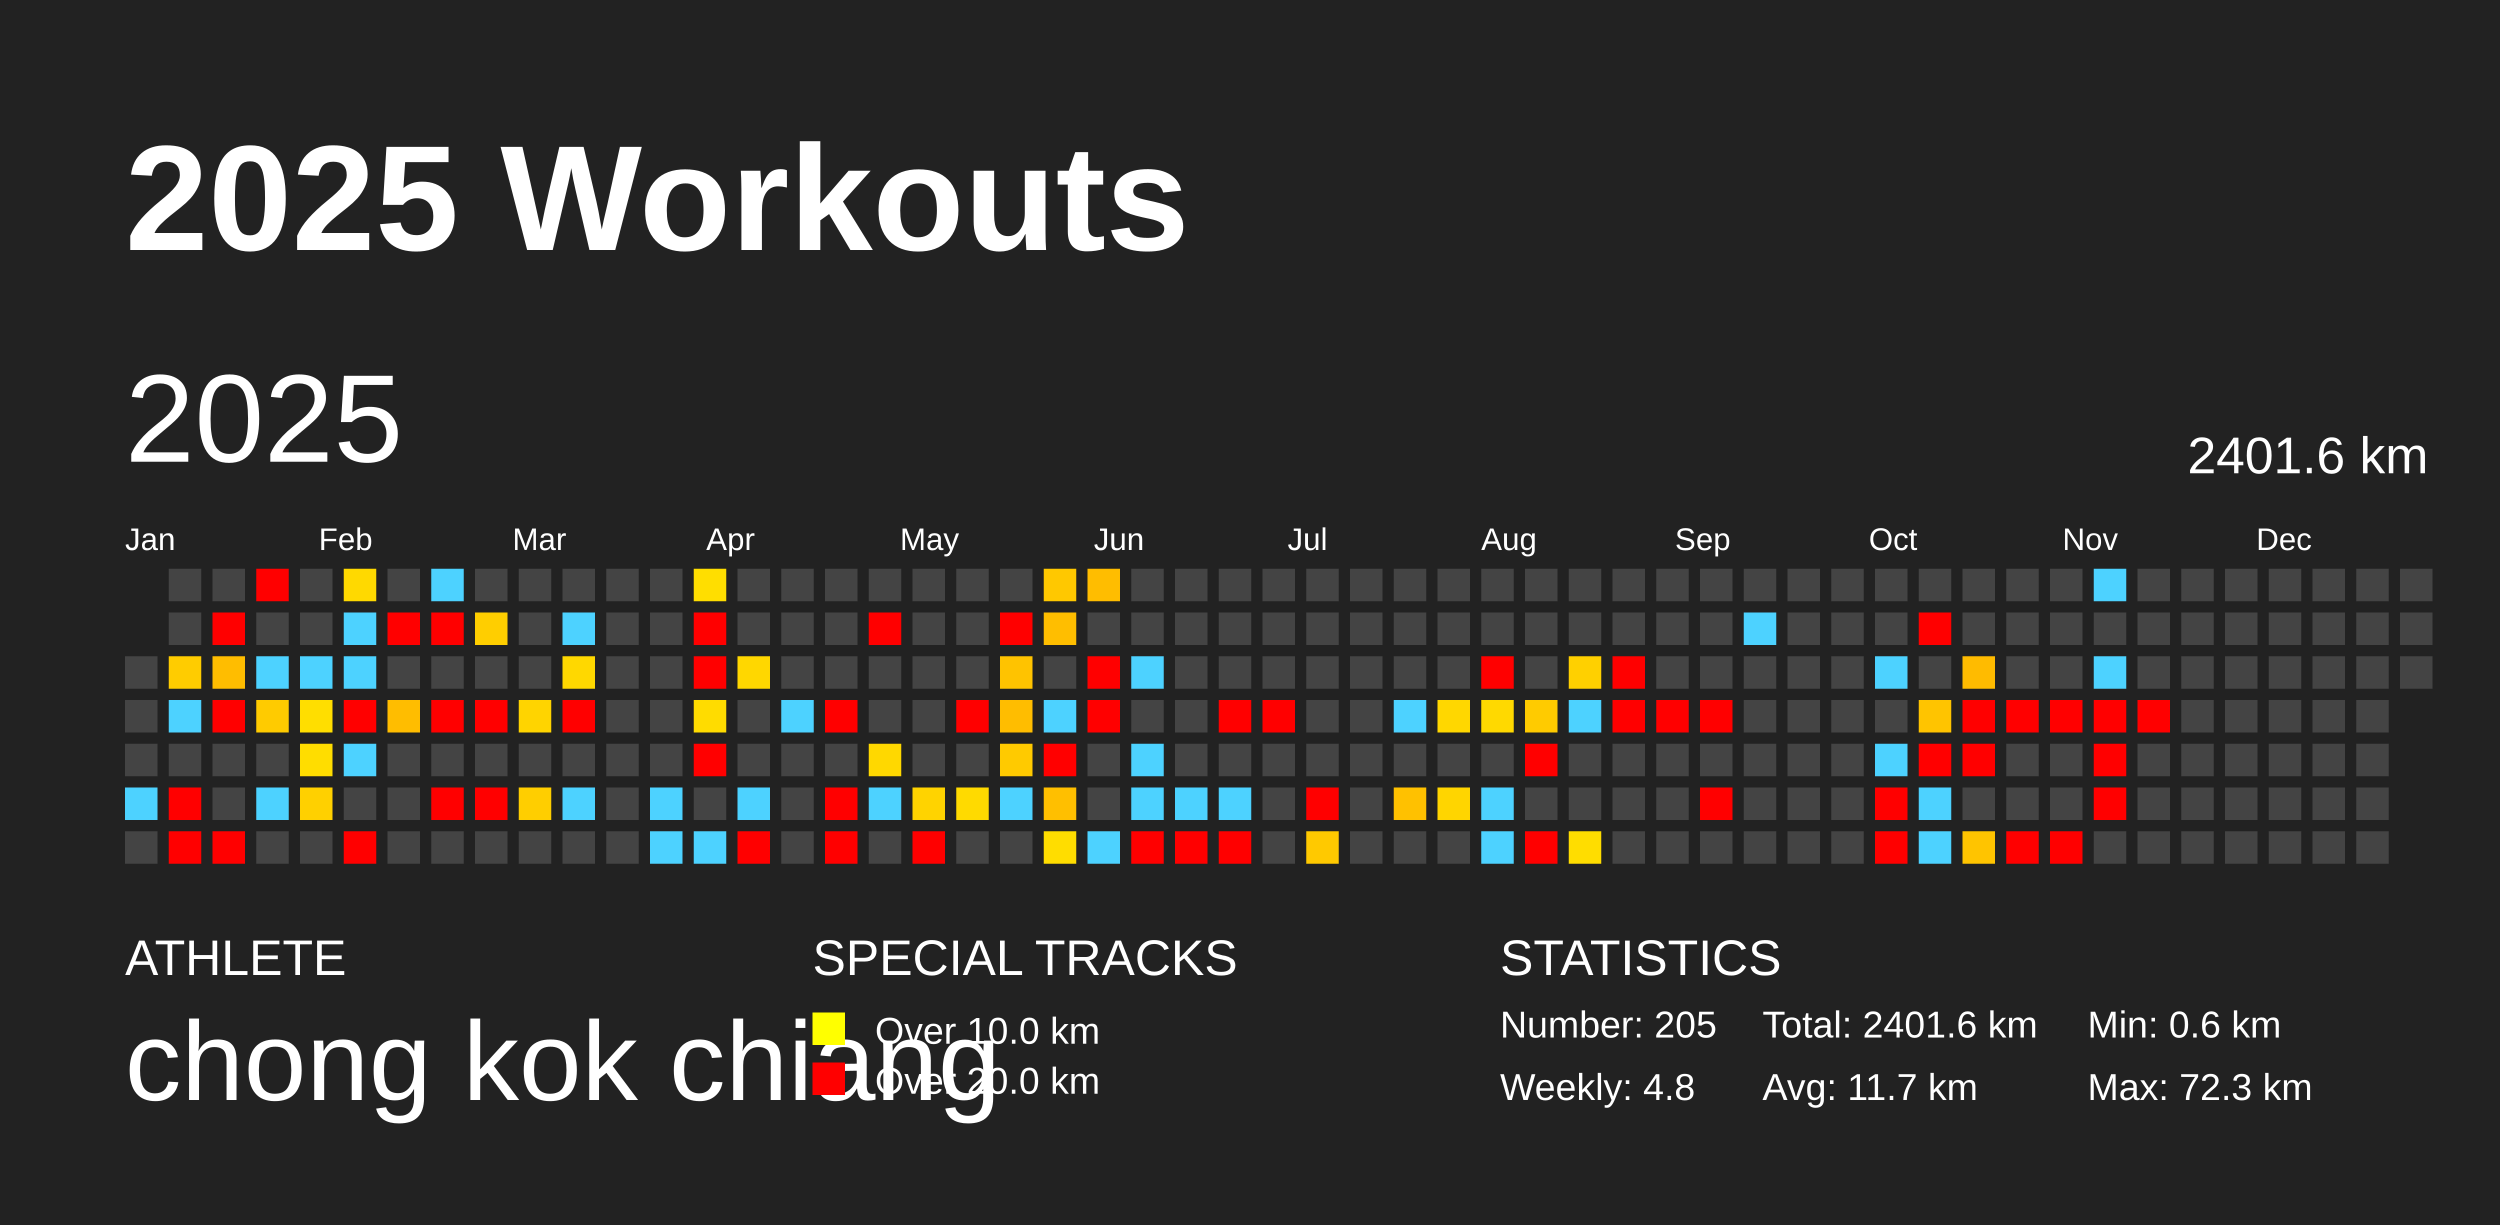
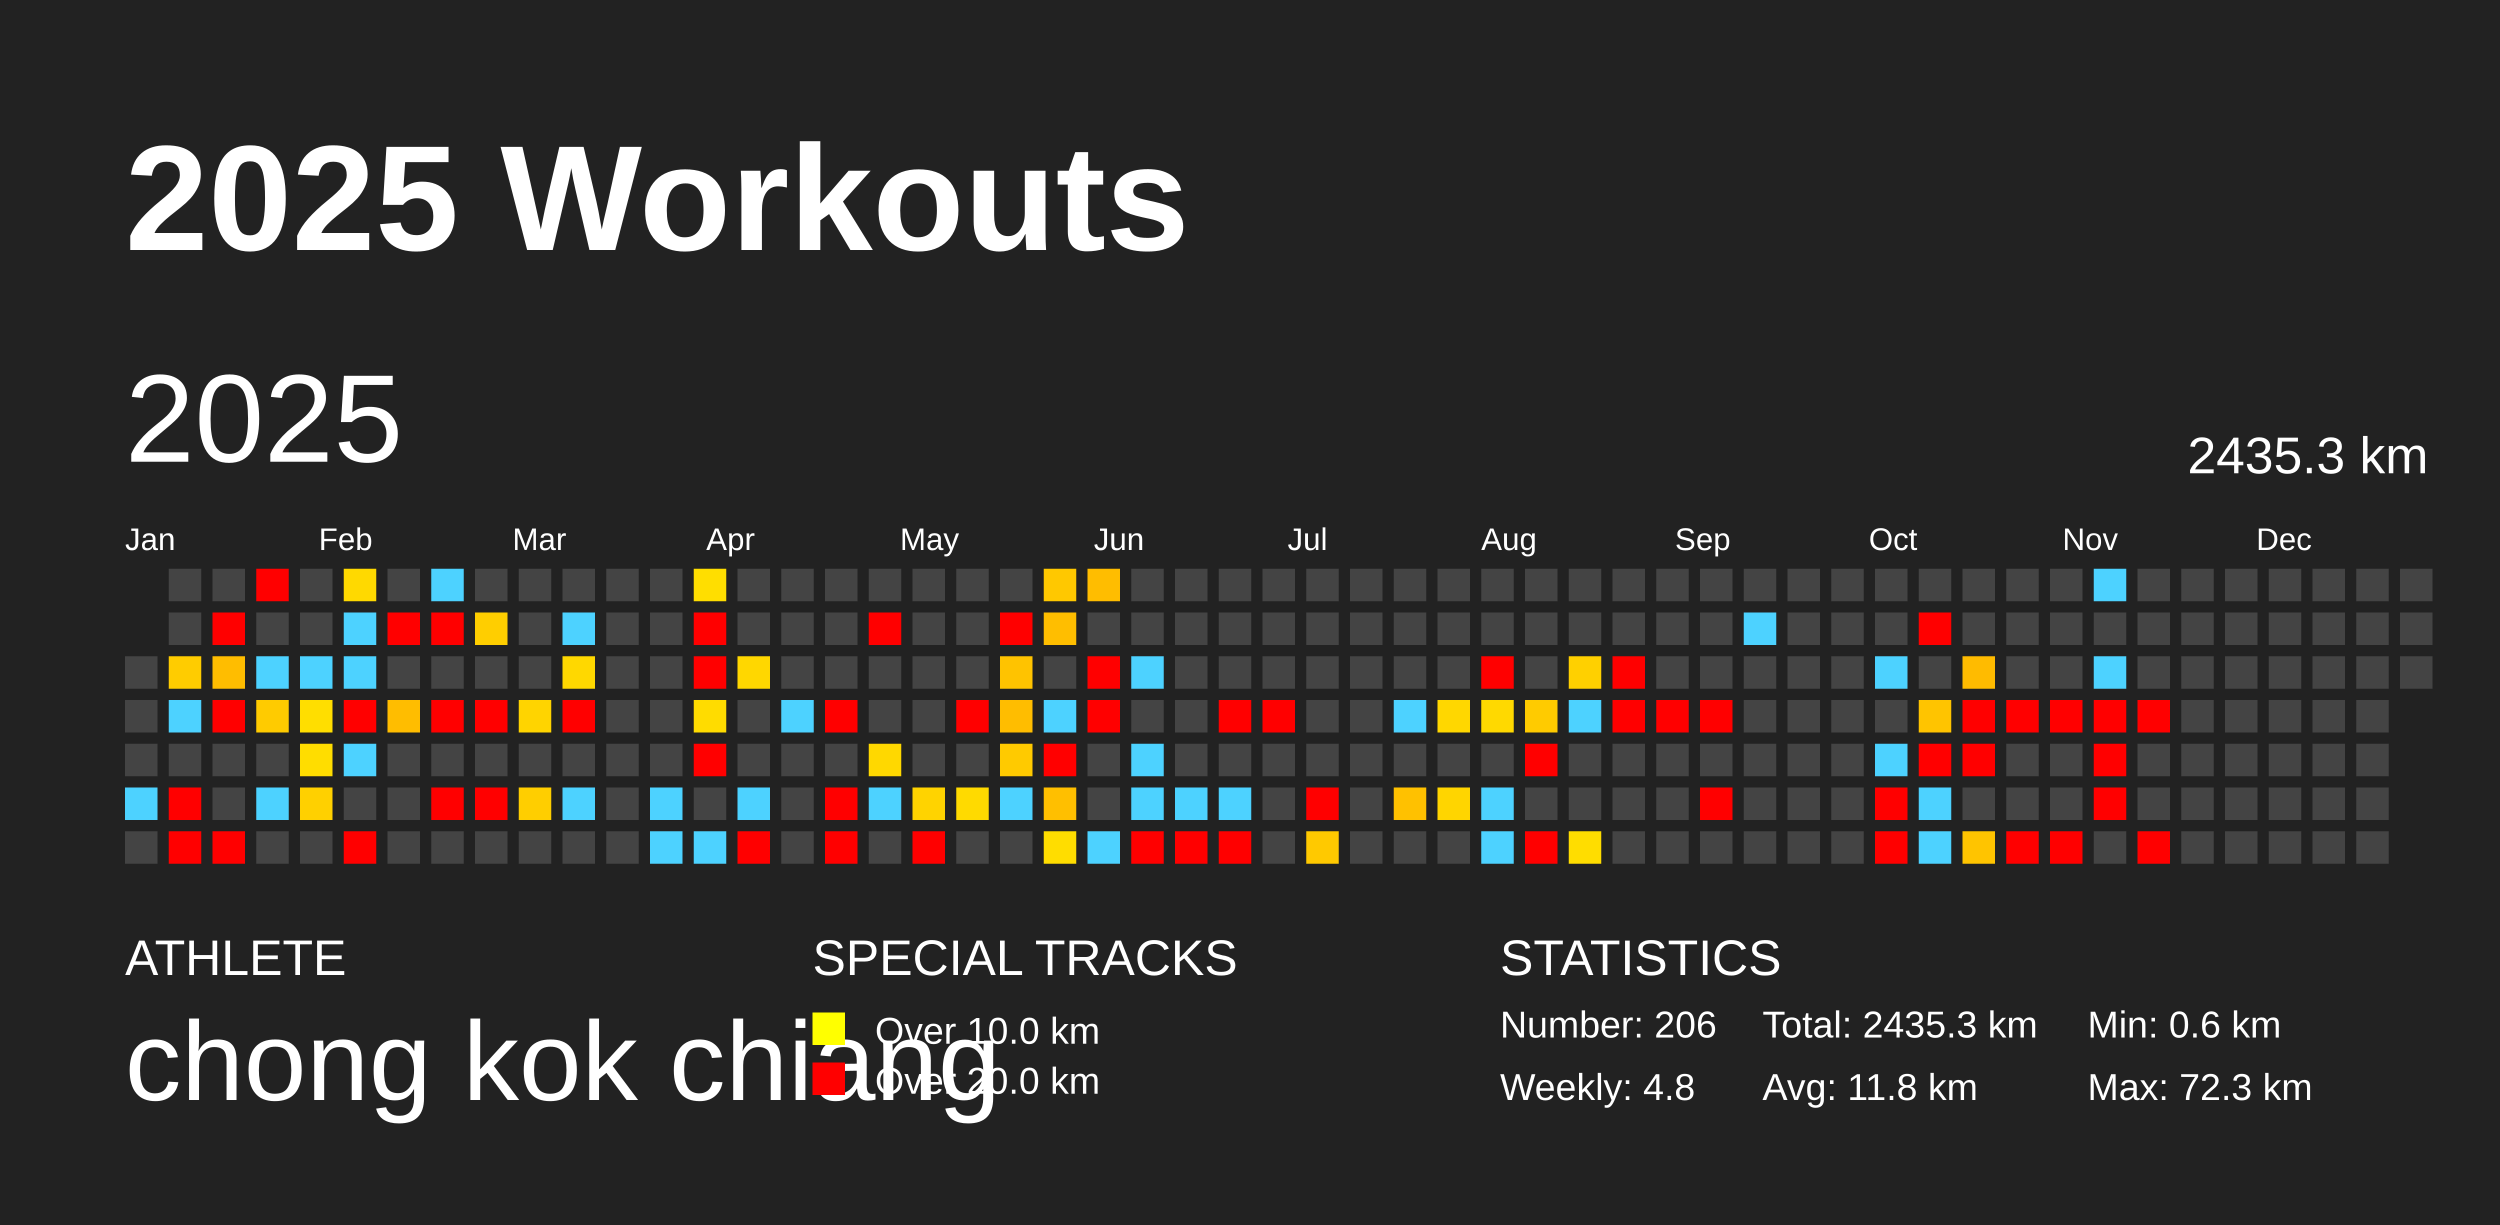
<svg xmlns="http://www.w3.org/2000/svg" baseProfile="full" height="98mm" version="1.1" viewBox="0,0,200,98" width="200mm">
  <defs />
  <rect fill="#222222" height="98" width="200" x="0" y="0" />
  <text fill="#FFFFFF" style="font-size:12px; font-family:Arial; font-weight:bold;" x="10" y="20">2025 Workouts</text>
  <text fill="#FFFFFF" style="font-size:4px; font-family:Arial" x="10" y="78">ATHLETE</text>
  <text fill="#FFFFFF" style="font-size:9px; font-family:Arial" x="10" y="88">chong kok chiang</text>
  <text fill="#FFFFFF" style="font-size:4px; font-family:Arial" x="65" y="78">SPECIAL TRACKS</text>
  <rect fill="yellow" height="2.6" width="2.6" x="65" y="81" />
  <text fill="#FFFFFF" style="font-size:3px; font-family:Arial" x="70" y="83.5">Over 10.0 km</text>
  <rect fill="red" height="2.6" width="2.6" x="65" y="85" />
  <text fill="#FFFFFF" style="font-size:3px; font-family:Arial" x="70" y="87.5">Over 20.0 km</text>
  <text fill="#FFFFFF" style="font-size:4px; font-family:Arial" x="120" y="78">STATISTICS</text>
-   <text fill="#FFFFFF" style="font-size:3px; font-family:Arial" x="120" y="83">Number: 205</text>
+   <text fill="#FFFFFF" style="font-size:3px; font-family:Arial" x="120" y="83">Number: 206</text>
  <text fill="#FFFFFF" style="font-size:3px; font-family:Arial" x="120" y="88">Weekly: 4.8</text>
-   <text fill="#FFFFFF" style="font-size:3px; font-family:Arial" x="141" y="83">Total: 2401.6 km</text>
-   <text fill="#FFFFFF" style="font-size:3px; font-family:Arial" x="141" y="88">Avg: 11.7 km</text>
+   <text fill="#FFFFFF" style="font-size:3px; font-family:Arial" x="141" y="83">Total: 2435.3 km</text>
+   <text fill="#FFFFFF" style="font-size:3px; font-family:Arial" x="141" y="88">Avg: 11.8 km</text>
  <text fill="#FFFFFF" style="font-size:3px; font-family:Arial" x="167" y="83">Min: 0.6 km</text>
  <text fill="#FFFFFF" style="font-size:3px; font-family:Arial" x="167" y="88">Max: 72.3 km</text>
  <text dominant-baseline="hanging" fill="#FFFFFF" style="font-size:10.0px; font-family:Arial;" x="10" y="30">2025</text>
-   <text dominant-baseline="hanging" fill="#FFFFFF" style="font-size:4.125px; font-family:Arial;" x="175" y="35">2401.6 km</text>
+   <text dominant-baseline="hanging" fill="#FFFFFF" style="font-size:4.125px; font-family:Arial;" x="175" y="35">2435.3 km</text>
  <text fill="#FFFFFF" style="font-size:2.5px; font-family:Arial" x="10.0" y="44">Jan</text>
  <text fill="#FFFFFF" style="font-size:2.5px; font-family:Arial" x="25.5" y="44">Feb</text>
  <text fill="#FFFFFF" style="font-size:2.5px; font-family:Arial" x="41.0" y="44">Mar</text>
  <text fill="#FFFFFF" style="font-size:2.5px; font-family:Arial" x="56.5" y="44">Apr</text>
  <text fill="#FFFFFF" style="font-size:2.5px; font-family:Arial" x="72.0" y="44">May</text>
  <text fill="#FFFFFF" style="font-size:2.5px; font-family:Arial" x="87.5" y="44">Jun</text>
  <text fill="#FFFFFF" style="font-size:2.5px; font-family:Arial" x="103.0" y="44">Jul</text>
  <text fill="#FFFFFF" style="font-size:2.5px; font-family:Arial" x="118.5" y="44">Aug</text>
  <text fill="#FFFFFF" style="font-size:2.5px; font-family:Arial" x="134.0" y="44">Sep</text>
  <text fill="#FFFFFF" style="font-size:2.5px; font-family:Arial" x="149.5" y="44">Oct</text>
  <text fill="#FFFFFF" style="font-size:2.5px; font-family:Arial" x="165.0" y="44">Nov</text>
  <text fill="#FFFFFF" style="font-size:2.5px; font-family:Arial" x="180.5" y="44">Dec</text>
  <rect fill="#444444" height="2.6" width="2.6" x="10.0" y="52.5" />
  <rect fill="#444444" height="2.6" width="2.6" x="10.0" y="56.0" />
  <rect fill="#444444" height="2.6" width="2.6" x="10.0" y="59.5" />
  <rect fill="#4dd2ff" height="2.6" width="2.6" x="10.0" y="63.0" />
  <rect fill="#444444" height="2.6" width="2.6" x="10.0" y="66.5" />
  <rect fill="#444444" height="2.6" width="2.6" x="13.5" y="45.5" />
  <rect fill="#444444" height="2.6" width="2.6" x="13.5" y="49.0" />
  <rect fill="#ffcc00" height="2.6" width="2.6" x="13.5" y="52.5" />
  <rect fill="#4dd2ff" height="2.6" width="2.6" x="13.5" y="56.0" />
  <rect fill="#444444" height="2.6" width="2.6" x="13.5" y="59.5" />
  <rect fill="red" height="2.6" width="2.6" x="13.5" y="63.0" />
  <rect fill="red" height="2.6" width="2.6" x="13.5" y="66.5" />
  <rect fill="#444444" height="2.6" width="2.6" x="17.0" y="45.5" />
  <rect fill="red" height="2.6" width="2.6" x="17.0" y="49.0" />
  <rect fill="#ffbd00" height="2.6" width="2.6" x="17.0" y="52.5" />
  <rect fill="red" height="2.6" width="2.6" x="17.0" y="56.0" />
  <rect fill="#444444" height="2.6" width="2.6" x="17.0" y="59.5" />
  <rect fill="#444444" height="2.6" width="2.6" x="17.0" y="63.0" />
  <rect fill="red" height="2.6" width="2.6" x="17.0" y="66.5" />
  <rect fill="red" height="2.6" width="2.6" x="20.5" y="45.5" />
  <rect fill="#444444" height="2.6" width="2.6" x="20.5" y="49.0" />
  <rect fill="#4dd2ff" height="2.6" width="2.6" x="20.5" y="52.5" />
  <rect fill="#ffcb00" height="2.6" width="2.6" x="20.5" y="56.0" />
  <rect fill="#444444" height="2.6" width="2.6" x="20.5" y="59.5" />
  <rect fill="#4dd2ff" height="2.6" width="2.6" x="20.5" y="63.0" />
  <rect fill="#444444" height="2.6" width="2.6" x="20.5" y="66.5" />
  <rect fill="#444444" height="2.6" width="2.6" x="24.0" y="45.5" />
  <rect fill="#444444" height="2.6" width="2.6" x="24.0" y="49.0" />
  <rect fill="#4dd2ff" height="2.6" width="2.6" x="24.0" y="52.5" />
  <rect fill="#ffde00" height="2.6" width="2.6" x="24.0" y="56.0" />
  <rect fill="#ffdd00" height="2.6" width="2.6" x="24.0" y="59.5" />
  <rect fill="#ffd000" height="2.6" width="2.6" x="24.0" y="63.0" />
  <rect fill="#444444" height="2.6" width="2.6" x="24.0" y="66.5" />
  <rect fill="#ffd900" height="2.6" width="2.6" x="27.5" y="45.5" />
  <rect fill="#4dd2ff" height="2.6" width="2.6" x="27.5" y="49.0" />
  <rect fill="#4dd2ff" height="2.6" width="2.6" x="27.5" y="52.5" />
  <rect fill="red" height="2.6" width="2.6" x="27.5" y="56.0" />
  <rect fill="#4dd2ff" height="2.6" width="2.6" x="27.5" y="59.5" />
  <rect fill="#444444" height="2.6" width="2.6" x="27.5" y="63.0" />
  <rect fill="red" height="2.6" width="2.6" x="27.5" y="66.5" />
  <rect fill="#444444" height="2.6" width="2.6" x="31.0" y="45.5" />
  <rect fill="red" height="2.6" width="2.6" x="31.0" y="49.0" />
  <rect fill="#444444" height="2.6" width="2.6" x="31.0" y="52.5" />
  <rect fill="#ffbd00" height="2.6" width="2.6" x="31.0" y="56.0" />
  <rect fill="#444444" height="2.6" width="2.6" x="31.0" y="59.5" />
  <rect fill="#444444" height="2.6" width="2.6" x="31.0" y="63.0" />
  <rect fill="#444444" height="2.6" width="2.6" x="31.0" y="66.5" />
  <rect fill="#4dd2ff" height="2.6" width="2.6" x="34.5" y="45.5" />
  <rect fill="red" height="2.6" width="2.6" x="34.5" y="49.0" />
  <rect fill="#444444" height="2.6" width="2.6" x="34.5" y="52.5" />
  <rect fill="red" height="2.6" width="2.6" x="34.5" y="56.0" />
  <rect fill="#444444" height="2.6" width="2.6" x="34.5" y="59.5" />
  <rect fill="red" height="2.6" width="2.6" x="34.5" y="63.0" />
  <rect fill="#444444" height="2.6" width="2.6" x="34.5" y="66.5" />
  <rect fill="#444444" height="2.6" width="2.6" x="38.0" y="45.5" />
  <rect fill="#ffce00" height="2.6" width="2.6" x="38.0" y="49.0" />
  <rect fill="#444444" height="2.6" width="2.6" x="38.0" y="52.5" />
  <rect fill="red" height="2.6" width="2.6" x="38.0" y="56.0" />
  <rect fill="#444444" height="2.6" width="2.6" x="38.0" y="59.5" />
  <rect fill="red" height="2.6" width="2.6" x="38.0" y="63.0" />
  <rect fill="#444444" height="2.6" width="2.6" x="38.0" y="66.5" />
  <rect fill="#444444" height="2.6" width="2.6" x="41.5" y="45.5" />
  <rect fill="#444444" height="2.6" width="2.6" x="41.5" y="49.0" />
  <rect fill="#444444" height="2.6" width="2.6" x="41.5" y="52.5" />
  <rect fill="#ffd400" height="2.6" width="2.6" x="41.5" y="56.0" />
  <rect fill="#444444" height="2.6" width="2.6" x="41.5" y="59.5" />
  <rect fill="#ffce00" height="2.6" width="2.6" x="41.5" y="63.0" />
  <rect fill="#444444" height="2.6" width="2.6" x="41.5" y="66.5" />
  <rect fill="#444444" height="2.6" width="2.6" x="45.0" y="45.5" />
  <rect fill="#4dd2ff" height="2.6" width="2.6" x="45.0" y="49.0" />
  <rect fill="#ffd800" height="2.6" width="2.6" x="45.0" y="52.5" />
  <rect fill="red" height="2.6" width="2.6" x="45.0" y="56.0" />
  <rect fill="#444444" height="2.6" width="2.6" x="45.0" y="59.5" />
  <rect fill="#4dd2ff" height="2.6" width="2.6" x="45.0" y="63.0" />
  <rect fill="#444444" height="2.6" width="2.6" x="45.0" y="66.5" />
  <rect fill="#444444" height="2.6" width="2.6" x="48.5" y="45.5" />
  <rect fill="#444444" height="2.6" width="2.6" x="48.5" y="49.0" />
  <rect fill="#444444" height="2.6" width="2.6" x="48.5" y="52.5" />
  <rect fill="#444444" height="2.6" width="2.6" x="48.5" y="56.0" />
  <rect fill="#444444" height="2.6" width="2.6" x="48.5" y="59.5" />
  <rect fill="#444444" height="2.6" width="2.6" x="48.5" y="63.0" />
  <rect fill="#444444" height="2.6" width="2.6" x="48.5" y="66.5" />
  <rect fill="#444444" height="2.6" width="2.6" x="52.0" y="45.5" />
  <rect fill="#444444" height="2.6" width="2.6" x="52.0" y="49.0" />
  <rect fill="#444444" height="2.6" width="2.6" x="52.0" y="52.5" />
  <rect fill="#444444" height="2.6" width="2.6" x="52.0" y="56.0" />
  <rect fill="#444444" height="2.6" width="2.6" x="52.0" y="59.5" />
  <rect fill="#4dd2ff" height="2.6" width="2.6" x="52.0" y="63.0" />
  <rect fill="#4dd2ff" height="2.6" width="2.6" x="52.0" y="66.5" />
  <rect fill="#ffde00" height="2.6" width="2.6" x="55.5" y="45.5" />
  <rect fill="red" height="2.6" width="2.6" x="55.5" y="49.0" />
  <rect fill="red" height="2.6" width="2.6" x="55.5" y="52.5" />
  <rect fill="#ffdc00" height="2.6" width="2.6" x="55.5" y="56.0" />
  <rect fill="red" height="2.6" width="2.6" x="55.5" y="59.5" />
  <rect fill="#444444" height="2.6" width="2.6" x="55.5" y="63.0" />
  <rect fill="#4dd2ff" height="2.6" width="2.6" x="55.5" y="66.5" />
  <rect fill="#444444" height="2.6" width="2.6" x="59.0" y="45.5" />
  <rect fill="#444444" height="2.6" width="2.6" x="59.0" y="49.0" />
  <rect fill="#ffd700" height="2.6" width="2.6" x="59.0" y="52.5" />
  <rect fill="#444444" height="2.6" width="2.6" x="59.0" y="56.0" />
  <rect fill="#444444" height="2.6" width="2.6" x="59.0" y="59.5" />
  <rect fill="#4dd2ff" height="2.6" width="2.6" x="59.0" y="63.0" />
  <rect fill="red" height="2.6" width="2.6" x="59.0" y="66.5" />
  <rect fill="#444444" height="2.6" width="2.6" x="62.5" y="45.5" />
  <rect fill="#444444" height="2.6" width="2.6" x="62.5" y="49.0" />
  <rect fill="#444444" height="2.6" width="2.6" x="62.5" y="52.5" />
  <rect fill="#4dd2ff" height="2.6" width="2.6" x="62.5" y="56.0" />
  <rect fill="#444444" height="2.6" width="2.6" x="62.5" y="59.5" />
  <rect fill="#444444" height="2.6" width="2.6" x="62.5" y="63.0" />
  <rect fill="#444444" height="2.6" width="2.6" x="62.5" y="66.5" />
  <rect fill="#444444" height="2.6" width="2.6" x="66.0" y="45.5" />
  <rect fill="#444444" height="2.6" width="2.6" x="66.0" y="49.0" />
  <rect fill="#444444" height="2.6" width="2.6" x="66.0" y="52.5" />
  <rect fill="red" height="2.6" width="2.6" x="66.0" y="56.0" />
  <rect fill="#444444" height="2.6" width="2.6" x="66.0" y="59.5" />
  <rect fill="red" height="2.6" width="2.6" x="66.0" y="63.0" />
  <rect fill="red" height="2.6" width="2.6" x="66.0" y="66.5" />
  <rect fill="#444444" height="2.6" width="2.6" x="69.5" y="45.5" />
  <rect fill="red" height="2.6" width="2.6" x="69.5" y="49.0" />
  <rect fill="#444444" height="2.6" width="2.6" x="69.5" y="52.5" />
  <rect fill="#444444" height="2.6" width="2.6" x="69.5" y="56.0" />
  <rect fill="#ffd800" height="2.6" width="2.6" x="69.5" y="59.5" />
  <rect fill="#4dd2ff" height="2.6" width="2.6" x="69.5" y="63.0" />
  <rect fill="#444444" height="2.6" width="2.6" x="69.5" y="66.5" />
  <rect fill="#444444" height="2.6" width="2.6" x="73.0" y="45.5" />
  <rect fill="#444444" height="2.6" width="2.6" x="73.0" y="49.0" />
  <rect fill="#444444" height="2.6" width="2.6" x="73.0" y="52.5" />
  <rect fill="#444444" height="2.6" width="2.6" x="73.0" y="56.0" />
  <rect fill="#444444" height="2.6" width="2.6" x="73.0" y="59.5" />
  <rect fill="#ffd300" height="2.6" width="2.6" x="73.0" y="63.0" />
  <rect fill="red" height="2.6" width="2.6" x="73.0" y="66.5" />
  <rect fill="#444444" height="2.6" width="2.6" x="76.5" y="45.5" />
  <rect fill="#444444" height="2.6" width="2.6" x="76.5" y="49.0" />
  <rect fill="#444444" height="2.6" width="2.6" x="76.5" y="52.5" />
  <rect fill="red" height="2.6" width="2.6" x="76.5" y="56.0" />
  <rect fill="#444444" height="2.6" width="2.6" x="76.5" y="59.5" />
  <rect fill="#ffda00" height="2.6" width="2.6" x="76.5" y="63.0" />
  <rect fill="#444444" height="2.6" width="2.6" x="76.5" y="66.5" />
  <rect fill="#444444" height="2.6" width="2.6" x="80.0" y="45.5" />
  <rect fill="red" height="2.6" width="2.6" x="80.0" y="49.0" />
  <rect fill="#ffc300" height="2.6" width="2.6" x="80.0" y="52.5" />
  <rect fill="#ffbd00" height="2.6" width="2.6" x="80.0" y="56.0" />
  <rect fill="#ffca00" height="2.6" width="2.6" x="80.0" y="59.5" />
  <rect fill="#4dd2ff" height="2.6" width="2.6" x="80.0" y="63.0" />
  <rect fill="#444444" height="2.6" width="2.6" x="80.0" y="66.5" />
  <rect fill="#ffc800" height="2.6" width="2.6" x="83.5" y="45.5" />
  <rect fill="#ffbe00" height="2.6" width="2.6" x="83.5" y="49.0" />
  <rect fill="#444444" height="2.6" width="2.6" x="83.5" y="52.5" />
  <rect fill="#4dd2ff" height="2.6" width="2.6" x="83.5" y="56.0" />
  <rect fill="red" height="2.6" width="2.6" x="83.5" y="59.5" />
  <rect fill="#ffbf00" height="2.6" width="2.6" x="83.5" y="63.0" />
  <rect fill="#ffdd00" height="2.6" width="2.6" x="83.5" y="66.5" />
  <rect fill="#ffbd00" height="2.6" width="2.6" x="87.0" y="45.5" />
  <rect fill="#444444" height="2.6" width="2.6" x="87.0" y="49.0" />
  <rect fill="red" height="2.6" width="2.6" x="87.0" y="52.5" />
  <rect fill="red" height="2.6" width="2.6" x="87.0" y="56.0" />
  <rect fill="#444444" height="2.6" width="2.6" x="87.0" y="59.5" />
  <rect fill="#444444" height="2.6" width="2.6" x="87.0" y="63.0" />
  <rect fill="#4dd2ff" height="2.6" width="2.6" x="87.0" y="66.5" />
  <rect fill="#444444" height="2.6" width="2.6" x="90.5" y="45.5" />
  <rect fill="#444444" height="2.6" width="2.6" x="90.5" y="49.0" />
  <rect fill="#4dd2ff" height="2.6" width="2.6" x="90.5" y="52.5" />
  <rect fill="#444444" height="2.6" width="2.6" x="90.5" y="56.0" />
  <rect fill="#4dd2ff" height="2.6" width="2.6" x="90.5" y="59.5" />
  <rect fill="#4dd2ff" height="2.6" width="2.6" x="90.5" y="63.0" />
  <rect fill="red" height="2.6" width="2.6" x="90.5" y="66.5" />
  <rect fill="#444444" height="2.6" width="2.6" x="94.0" y="45.5" />
  <rect fill="#444444" height="2.6" width="2.6" x="94.0" y="49.0" />
  <rect fill="#444444" height="2.6" width="2.6" x="94.0" y="52.5" />
  <rect fill="#444444" height="2.6" width="2.6" x="94.0" y="56.0" />
  <rect fill="#444444" height="2.6" width="2.6" x="94.0" y="59.5" />
  <rect fill="#4dd2ff" height="2.6" width="2.6" x="94.0" y="63.0" />
  <rect fill="red" height="2.6" width="2.6" x="94.0" y="66.5" />
  <rect fill="#444444" height="2.6" width="2.6" x="97.5" y="45.5" />
  <rect fill="#444444" height="2.6" width="2.6" x="97.5" y="49.0" />
  <rect fill="#444444" height="2.6" width="2.6" x="97.5" y="52.5" />
  <rect fill="red" height="2.6" width="2.6" x="97.5" y="56.0" />
  <rect fill="#444444" height="2.6" width="2.6" x="97.5" y="59.5" />
  <rect fill="#4dd2ff" height="2.6" width="2.6" x="97.5" y="63.0" />
  <rect fill="red" height="2.6" width="2.6" x="97.5" y="66.5" />
  <rect fill="#444444" height="2.6" width="2.6" x="101.0" y="45.5" />
  <rect fill="#444444" height="2.6" width="2.6" x="101.0" y="49.0" />
  <rect fill="#444444" height="2.6" width="2.6" x="101.0" y="52.5" />
  <rect fill="red" height="2.6" width="2.6" x="101.0" y="56.0" />
  <rect fill="#444444" height="2.6" width="2.6" x="101.0" y="59.5" />
  <rect fill="#444444" height="2.6" width="2.6" x="101.0" y="63.0" />
  <rect fill="#444444" height="2.6" width="2.6" x="101.0" y="66.5" />
  <rect fill="#444444" height="2.6" width="2.6" x="104.5" y="45.5" />
  <rect fill="#444444" height="2.6" width="2.6" x="104.5" y="49.0" />
  <rect fill="#444444" height="2.6" width="2.6" x="104.5" y="52.5" />
  <rect fill="#444444" height="2.6" width="2.6" x="104.5" y="56.0" />
  <rect fill="#444444" height="2.6" width="2.6" x="104.5" y="59.5" />
  <rect fill="red" height="2.6" width="2.6" x="104.5" y="63.0" />
  <rect fill="#ffc900" height="2.6" width="2.6" x="104.5" y="66.5" />
  <rect fill="#444444" height="2.6" width="2.6" x="108.0" y="45.5" />
  <rect fill="#444444" height="2.6" width="2.6" x="108.0" y="49.0" />
  <rect fill="#444444" height="2.6" width="2.6" x="108.0" y="52.5" />
  <rect fill="#444444" height="2.6" width="2.6" x="108.0" y="56.0" />
  <rect fill="#444444" height="2.6" width="2.6" x="108.0" y="59.5" />
  <rect fill="#444444" height="2.6" width="2.6" x="108.0" y="63.0" />
  <rect fill="#444444" height="2.6" width="2.6" x="108.0" y="66.5" />
  <rect fill="#444444" height="2.6" width="2.6" x="111.5" y="45.5" />
  <rect fill="#444444" height="2.6" width="2.6" x="111.5" y="49.0" />
  <rect fill="#444444" height="2.6" width="2.6" x="111.5" y="52.5" />
  <rect fill="#4dd2ff" height="2.6" width="2.6" x="111.5" y="56.0" />
  <rect fill="#444444" height="2.6" width="2.6" x="111.5" y="59.5" />
  <rect fill="#ffc100" height="2.6" width="2.6" x="111.5" y="63.0" />
  <rect fill="#444444" height="2.6" width="2.6" x="111.5" y="66.5" />
  <rect fill="#444444" height="2.6" width="2.6" x="115.0" y="45.5" />
  <rect fill="#444444" height="2.6" width="2.6" x="115.0" y="49.0" />
  <rect fill="#444444" height="2.6" width="2.6" x="115.0" y="52.5" />
  <rect fill="#ffd700" height="2.6" width="2.6" x="115.0" y="56.0" />
  <rect fill="#444444" height="2.6" width="2.6" x="115.0" y="59.5" />
  <rect fill="#ffd500" height="2.6" width="2.6" x="115.0" y="63.0" />
  <rect fill="#444444" height="2.6" width="2.6" x="115.0" y="66.5" />
  <rect fill="#444444" height="2.6" width="2.6" x="118.5" y="45.5" />
  <rect fill="#444444" height="2.6" width="2.6" x="118.5" y="49.0" />
  <rect fill="red" height="2.6" width="2.6" x="118.5" y="52.5" />
  <rect fill="#ffd900" height="2.6" width="2.6" x="118.5" y="56.0" />
  <rect fill="#444444" height="2.6" width="2.6" x="118.5" y="59.5" />
  <rect fill="#4dd2ff" height="2.6" width="2.6" x="118.5" y="63.0" />
  <rect fill="#4dd2ff" height="2.6" width="2.6" x="118.5" y="66.5" />
  <rect fill="#444444" height="2.6" width="2.6" x="122.0" y="45.5" />
  <rect fill="#444444" height="2.6" width="2.6" x="122.0" y="49.0" />
  <rect fill="#444444" height="2.6" width="2.6" x="122.0" y="52.5" />
  <rect fill="#ffcb00" height="2.6" width="2.6" x="122.0" y="56.0" />
  <rect fill="red" height="2.6" width="2.6" x="122.0" y="59.5" />
  <rect fill="#444444" height="2.6" width="2.6" x="122.0" y="63.0" />
  <rect fill="red" height="2.6" width="2.6" x="122.0" y="66.5" />
  <rect fill="#444444" height="2.6" width="2.6" x="125.5" y="45.5" />
  <rect fill="#444444" height="2.6" width="2.6" x="125.5" y="49.0" />
  <rect fill="#ffd000" height="2.6" width="2.6" x="125.5" y="52.5" />
  <rect fill="#4dd2ff" height="2.6" width="2.6" x="125.5" y="56.0" />
  <rect fill="#444444" height="2.6" width="2.6" x="125.5" y="59.5" />
  <rect fill="#444444" height="2.6" width="2.6" x="125.5" y="63.0" />
  <rect fill="#ffdd00" height="2.6" width="2.6" x="125.5" y="66.5" />
  <rect fill="#444444" height="2.6" width="2.6" x="129.0" y="45.5" />
  <rect fill="#444444" height="2.6" width="2.6" x="129.0" y="49.0" />
  <rect fill="red" height="2.6" width="2.6" x="129.0" y="52.5" />
  <rect fill="red" height="2.6" width="2.6" x="129.0" y="56.0" />
  <rect fill="#444444" height="2.6" width="2.6" x="129.0" y="59.5" />
  <rect fill="#444444" height="2.6" width="2.6" x="129.0" y="63.0" />
  <rect fill="#444444" height="2.6" width="2.6" x="129.0" y="66.5" />
  <rect fill="#444444" height="2.6" width="2.6" x="132.5" y="45.5" />
  <rect fill="#444444" height="2.6" width="2.6" x="132.5" y="49.0" />
  <rect fill="#444444" height="2.6" width="2.6" x="132.5" y="52.5" />
  <rect fill="red" height="2.6" width="2.6" x="132.5" y="56.0" />
  <rect fill="#444444" height="2.6" width="2.6" x="132.5" y="59.5" />
  <rect fill="#444444" height="2.6" width="2.6" x="132.5" y="63.0" />
  <rect fill="#444444" height="2.6" width="2.6" x="132.5" y="66.5" />
  <rect fill="#444444" height="2.6" width="2.6" x="136.0" y="45.5" />
  <rect fill="#444444" height="2.6" width="2.6" x="136.0" y="49.0" />
  <rect fill="#444444" height="2.6" width="2.6" x="136.0" y="52.5" />
  <rect fill="red" height="2.6" width="2.6" x="136.0" y="56.0" />
  <rect fill="#444444" height="2.6" width="2.6" x="136.0" y="59.5" />
  <rect fill="red" height="2.6" width="2.6" x="136.0" y="63.0" />
  <rect fill="#444444" height="2.6" width="2.6" x="136.0" y="66.5" />
  <rect fill="#444444" height="2.6" width="2.6" x="139.5" y="45.5" />
  <rect fill="#4dd2ff" height="2.6" width="2.6" x="139.5" y="49.0" />
  <rect fill="#444444" height="2.6" width="2.6" x="139.5" y="52.5" />
  <rect fill="#444444" height="2.6" width="2.6" x="139.5" y="56.0" />
  <rect fill="#444444" height="2.6" width="2.6" x="139.5" y="59.5" />
  <rect fill="#444444" height="2.6" width="2.6" x="139.5" y="63.0" />
  <rect fill="#444444" height="2.6" width="2.6" x="139.5" y="66.5" />
  <rect fill="#444444" height="2.6" width="2.6" x="143.0" y="45.5" />
  <rect fill="#444444" height="2.6" width="2.6" x="143.0" y="49.0" />
  <rect fill="#444444" height="2.6" width="2.6" x="143.0" y="52.5" />
  <rect fill="#444444" height="2.6" width="2.6" x="143.0" y="56.0" />
  <rect fill="#444444" height="2.6" width="2.6" x="143.0" y="59.5" />
  <rect fill="#444444" height="2.6" width="2.6" x="143.0" y="63.0" />
  <rect fill="#444444" height="2.6" width="2.6" x="143.0" y="66.5" />
  <rect fill="#444444" height="2.6" width="2.6" x="146.5" y="45.5" />
  <rect fill="#444444" height="2.6" width="2.6" x="146.5" y="49.0" />
  <rect fill="#444444" height="2.6" width="2.6" x="146.5" y="52.5" />
  <rect fill="#444444" height="2.6" width="2.6" x="146.5" y="56.0" />
  <rect fill="#444444" height="2.6" width="2.6" x="146.5" y="59.5" />
  <rect fill="#444444" height="2.6" width="2.6" x="146.5" y="63.0" />
  <rect fill="#444444" height="2.6" width="2.6" x="146.5" y="66.5" />
  <rect fill="#444444" height="2.6" width="2.6" x="150.0" y="45.5" />
  <rect fill="#444444" height="2.6" width="2.6" x="150.0" y="49.0" />
  <rect fill="#4dd2ff" height="2.6" width="2.6" x="150.0" y="52.5" />
  <rect fill="#444444" height="2.6" width="2.6" x="150.0" y="56.0" />
  <rect fill="#4dd2ff" height="2.6" width="2.6" x="150.0" y="59.5" />
  <rect fill="red" height="2.6" width="2.6" x="150.0" y="63.0" />
  <rect fill="red" height="2.6" width="2.6" x="150.0" y="66.5" />
  <rect fill="#444444" height="2.6" width="2.6" x="153.5" y="45.5" />
  <rect fill="red" height="2.6" width="2.6" x="153.5" y="49.0" />
  <rect fill="#444444" height="2.6" width="2.6" x="153.5" y="52.5" />
  <rect fill="#ffc400" height="2.6" width="2.6" x="153.5" y="56.0" />
  <rect fill="red" height="2.6" width="2.6" x="153.5" y="59.5" />
  <rect fill="#4dd2ff" height="2.6" width="2.6" x="153.5" y="63.0" />
  <rect fill="#4dd2ff" height="2.6" width="2.6" x="153.5" y="66.5" />
  <rect fill="#444444" height="2.6" width="2.6" x="157.0" y="45.5" />
  <rect fill="#444444" height="2.6" width="2.6" x="157.0" y="49.0" />
  <rect fill="#ffbb00" height="2.6" width="2.6" x="157.0" y="52.5" />
  <rect fill="red" height="2.6" width="2.6" x="157.0" y="56.0" />
  <rect fill="red" height="2.6" width="2.6" x="157.0" y="59.5" />
  <rect fill="#444444" height="2.6" width="2.6" x="157.0" y="63.0" />
  <rect fill="#ffc400" height="2.6" width="2.6" x="157.0" y="66.5" />
  <rect fill="#444444" height="2.6" width="2.6" x="160.5" y="45.5" />
  <rect fill="#444444" height="2.6" width="2.6" x="160.5" y="49.0" />
  <rect fill="#444444" height="2.6" width="2.6" x="160.5" y="52.5" />
  <rect fill="red" height="2.6" width="2.6" x="160.5" y="56.0" />
  <rect fill="#444444" height="2.6" width="2.6" x="160.5" y="59.5" />
  <rect fill="#444444" height="2.6" width="2.6" x="160.5" y="63.0" />
  <rect fill="red" height="2.6" width="2.6" x="160.5" y="66.5" />
  <rect fill="#444444" height="2.6" width="2.6" x="164.0" y="45.5" />
  <rect fill="#444444" height="2.6" width="2.6" x="164.0" y="49.0" />
  <rect fill="#444444" height="2.6" width="2.6" x="164.0" y="52.5" />
  <rect fill="red" height="2.6" width="2.6" x="164.0" y="56.0" />
  <rect fill="#444444" height="2.6" width="2.6" x="164.0" y="59.5" />
  <rect fill="#444444" height="2.6" width="2.6" x="164.0" y="63.0" />
  <rect fill="red" height="2.6" width="2.6" x="164.0" y="66.5" />
  <rect fill="#4dd2ff" height="2.6" width="2.6" x="167.5" y="45.5" />
  <rect fill="#444444" height="2.6" width="2.6" x="167.5" y="49.0" />
  <rect fill="#4dd2ff" height="2.6" width="2.6" x="167.5" y="52.5" />
  <rect fill="red" height="2.6" width="2.6" x="167.5" y="56.0" />
  <rect fill="red" height="2.6" width="2.6" x="167.5" y="59.5" />
  <rect fill="red" height="2.6" width="2.6" x="167.5" y="63.0" />
  <rect fill="#444444" height="2.6" width="2.6" x="167.5" y="66.5" />
  <rect fill="#444444" height="2.6" width="2.6" x="171.0" y="45.5" />
  <rect fill="#444444" height="2.6" width="2.6" x="171.0" y="49.0" />
  <rect fill="#444444" height="2.6" width="2.6" x="171.0" y="52.5" />
  <rect fill="red" height="2.6" width="2.6" x="171.0" y="56.0" />
  <rect fill="#444444" height="2.6" width="2.6" x="171.0" y="59.5" />
  <rect fill="#444444" height="2.6" width="2.6" x="171.0" y="63.0" />
-   <rect fill="#444444" height="2.6" width="2.6" x="171.0" y="66.5" />
+   <rect fill="red" height="2.6" width="2.6" x="171.0" y="66.5" />
  <rect fill="#444444" height="2.6" width="2.6" x="174.5" y="45.5" />
  <rect fill="#444444" height="2.6" width="2.6" x="174.5" y="49.0" />
  <rect fill="#444444" height="2.6" width="2.6" x="174.5" y="52.5" />
  <rect fill="#444444" height="2.6" width="2.6" x="174.5" y="56.0" />
  <rect fill="#444444" height="2.6" width="2.6" x="174.5" y="59.5" />
  <rect fill="#444444" height="2.6" width="2.6" x="174.5" y="63.0" />
  <rect fill="#444444" height="2.6" width="2.6" x="174.5" y="66.5" />
  <rect fill="#444444" height="2.6" width="2.6" x="178.0" y="45.5" />
  <rect fill="#444444" height="2.6" width="2.6" x="178.0" y="49.0" />
  <rect fill="#444444" height="2.6" width="2.6" x="178.0" y="52.5" />
  <rect fill="#444444" height="2.6" width="2.6" x="178.0" y="56.0" />
  <rect fill="#444444" height="2.6" width="2.6" x="178.0" y="59.5" />
  <rect fill="#444444" height="2.6" width="2.6" x="178.0" y="63.0" />
  <rect fill="#444444" height="2.6" width="2.6" x="178.0" y="66.5" />
  <rect fill="#444444" height="2.6" width="2.6" x="181.5" y="45.5" />
  <rect fill="#444444" height="2.6" width="2.6" x="181.5" y="49.0" />
  <rect fill="#444444" height="2.6" width="2.6" x="181.5" y="52.5" />
  <rect fill="#444444" height="2.6" width="2.6" x="181.5" y="56.0" />
  <rect fill="#444444" height="2.6" width="2.6" x="181.5" y="59.5" />
  <rect fill="#444444" height="2.6" width="2.6" x="181.5" y="63.0" />
  <rect fill="#444444" height="2.6" width="2.6" x="181.5" y="66.5" />
  <rect fill="#444444" height="2.6" width="2.6" x="185.0" y="45.5" />
  <rect fill="#444444" height="2.6" width="2.6" x="185.0" y="49.0" />
  <rect fill="#444444" height="2.6" width="2.6" x="185.0" y="52.5" />
  <rect fill="#444444" height="2.6" width="2.6" x="185.0" y="56.0" />
  <rect fill="#444444" height="2.6" width="2.6" x="185.0" y="59.5" />
  <rect fill="#444444" height="2.6" width="2.6" x="185.0" y="63.0" />
  <rect fill="#444444" height="2.6" width="2.6" x="185.0" y="66.5" />
  <rect fill="#444444" height="2.6" width="2.6" x="188.5" y="45.5" />
  <rect fill="#444444" height="2.6" width="2.6" x="188.5" y="49.0" />
  <rect fill="#444444" height="2.6" width="2.6" x="188.5" y="52.5" />
  <rect fill="#444444" height="2.6" width="2.6" x="188.5" y="56.0" />
  <rect fill="#444444" height="2.6" width="2.6" x="188.5" y="59.5" />
  <rect fill="#444444" height="2.6" width="2.6" x="188.5" y="63.0" />
  <rect fill="#444444" height="2.6" width="2.6" x="188.5" y="66.5" />
  <rect fill="#444444" height="2.6" width="2.6" x="192.0" y="45.5" />
  <rect fill="#444444" height="2.6" width="2.6" x="192.0" y="49.0" />
  <rect fill="#444444" height="2.6" width="2.6" x="192.0" y="52.5" />
</svg>
